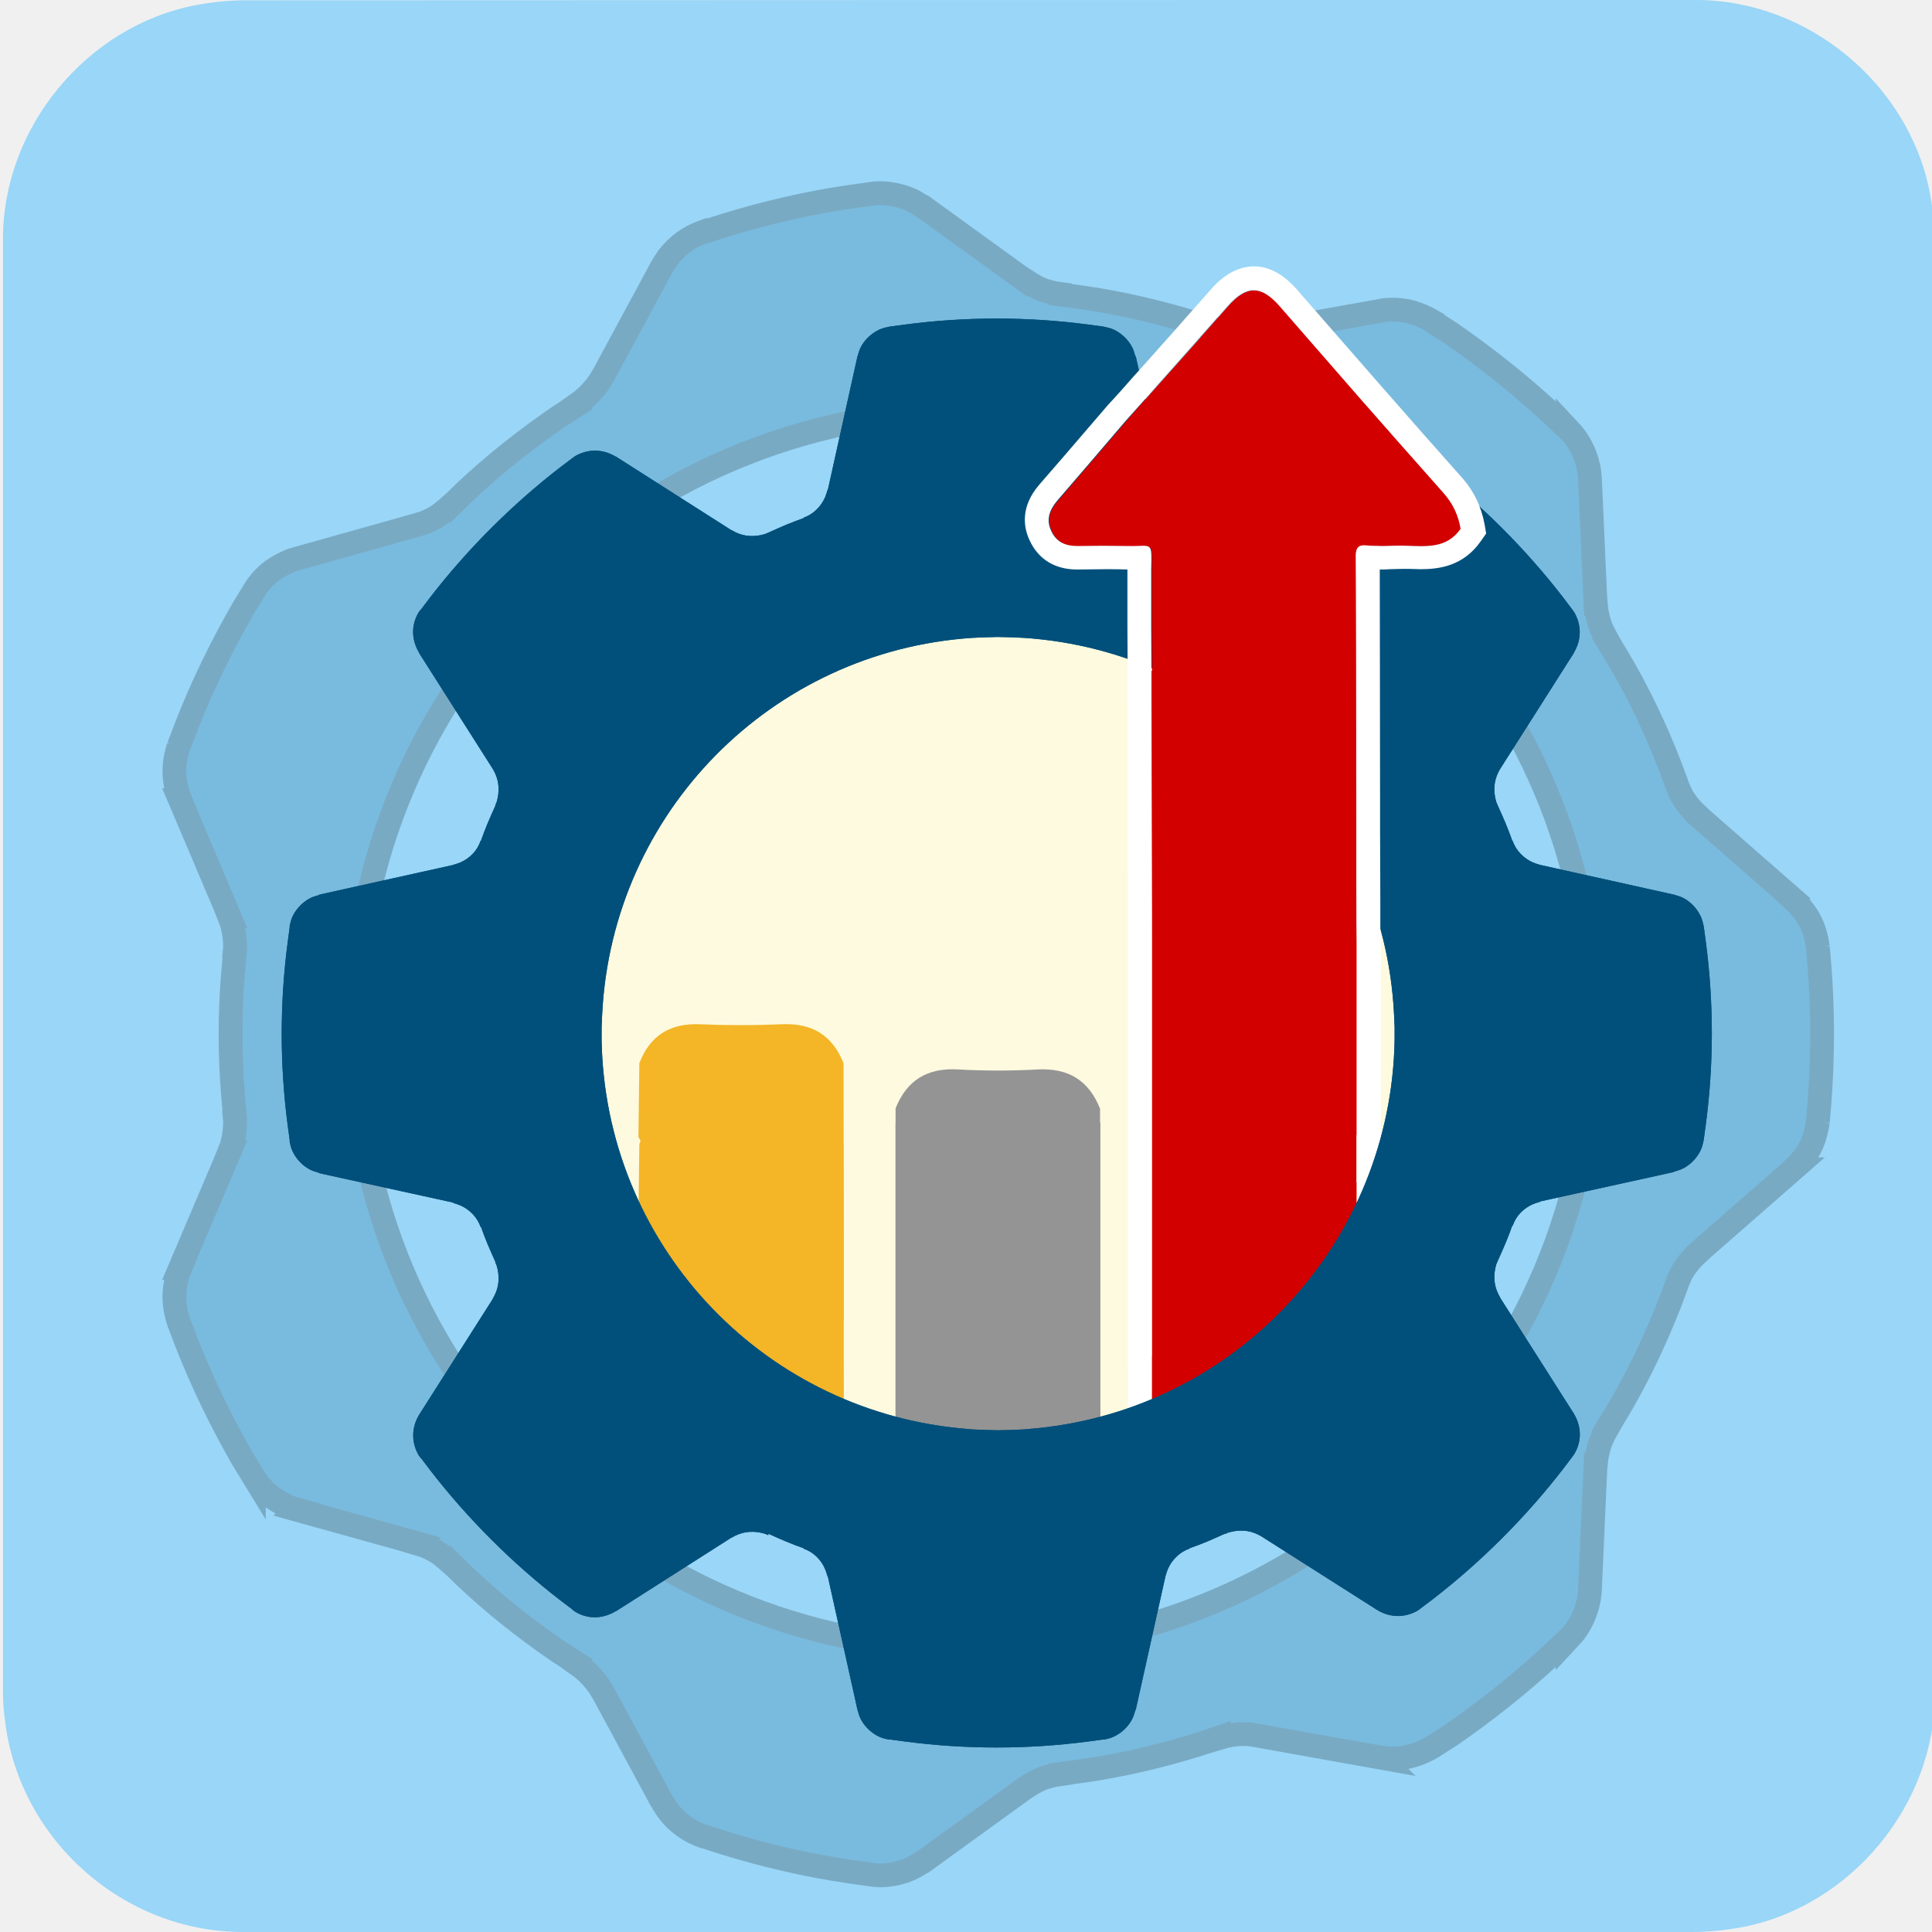
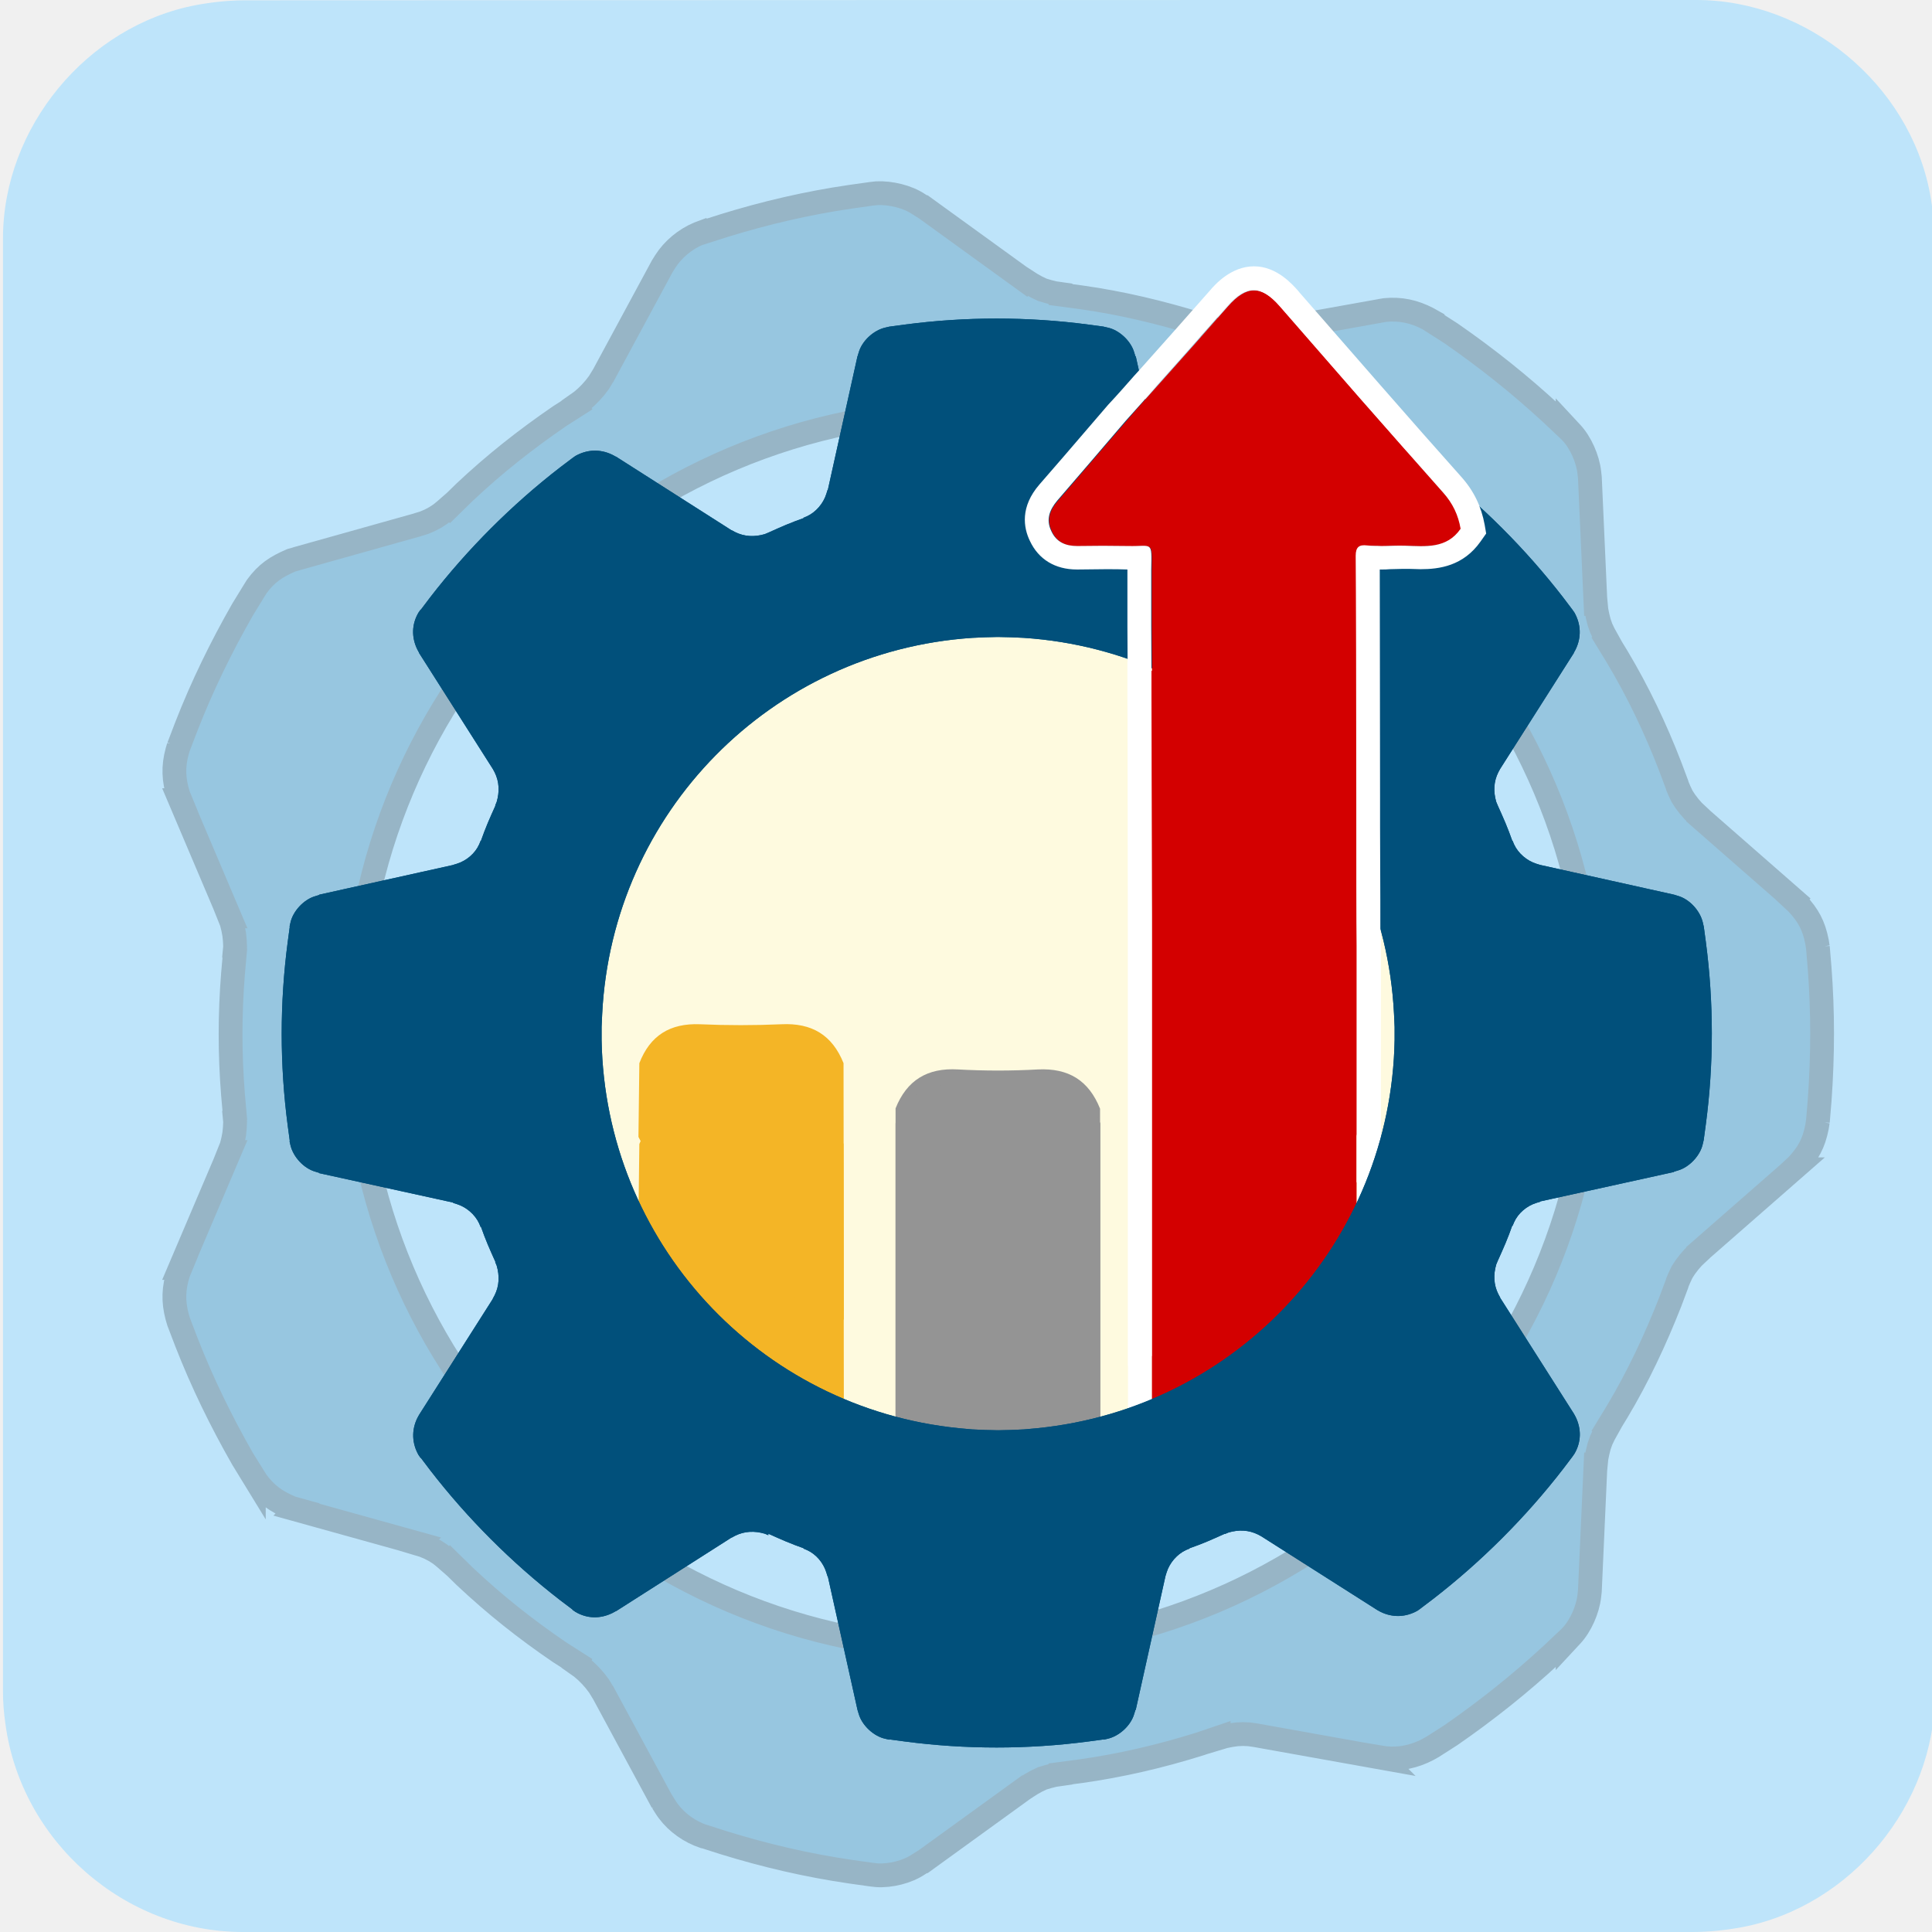
<svg xmlns="http://www.w3.org/2000/svg" viewBox="0 0 650 650" overflow="hidden" preserveAspectRatio="xMidYMid meet" id="eaf-3769-0">
  <defs>
    <clipPath id="eaf-3769-1">
      <rect x="0" y="0" width="650" height="650" />
    </clipPath>
    <style>#eaf-3769-0 * {animation: 20000ms linear infinite normal both running;offset-rotate:0deg}@keyframes eaf-3769-2{0%,100%{transform:none;offset-path:path("m335.844 347.96l-47.644 -65.36l81.9 86.159l-34.256 -20.799")}}@keyframes eaf-3769-3{0%{offset-distance:0%}25%{offset-distance:33.724%}75%{offset-distance:83.29%}100%{offset-distance:100%}}@keyframes eaf-3769-4{0%{transform:rotate(0)}100%{transform:rotate(-360deg)}}@keyframes eaf-3769-5{0%,100%{transform:translate(-335.8444px,-347.96px)}}@keyframes eaf-3769-6{0%,100%{transform:none;offset-path:path("m335.75 423.7l0 -35.344l0 18.86l0 -74.072l0 80.731l0 -37.548l0 47.374l0 -35.344l0 18.86l0 -74.072l0 80.731l0 -37.548l0 35.266l0 12.108l0 -35.344l0 18.86l0 -74.072l0 80.731l0 -37.548l0 47.374l0 -35.344l0 18.86l0 -74.072l0 80.731l0 -37.548l0 47.374l0 -35.344l0 18.86l0 -74.072l0 80.731l0 -37.548l0 35.266l0 12.108l0 -35.344l0 18.86l0 -74.072l0 80.731l0 -37.548l0 30.889l0 -74.072l0 80.731l0 -37.548l0 35.266l0 12.108")}}@keyframes eaf-3769-7{0%{offset-distance:0%}3.17%{offset-distance:1.779%}4.84%{offset-distance:2.728%}8%{offset-distance:6.456%}10.16%{offset-distance:10.52%}13%{offset-distance:12.41%}14.67%{offset-distance:14.794%}17.83%{offset-distance:16.573%}19.5%{offset-distance:17.522%}22.67%{offset-distance:21.25%}24.83%{offset-distance:25.314%}27.67%{offset-distance:27.203%}29.33%{offset-distance:28.979%}29.34%{offset-distance:29.588%}32.5%{offset-distance:31.367%}34.17%{offset-distance:32.316%}37.34%{offset-distance:36.044%}39.5%{offset-distance:40.108%}42.34%{offset-distance:41.998%}44%{offset-distance:44.382%}47.17%{offset-distance:46.161%}48.84%{offset-distance:47.11%}52%{offset-distance:50.838%}54.17%{offset-distance:54.902%}57%{offset-distance:56.791%}58.67%{offset-distance:59.176%}61.83%{offset-distance:60.955%}63.5%{offset-distance:61.904%}66.67%{offset-distance:65.632%}68.83%{offset-distance:69.696%}71.67%{offset-distance:71.585%}73.33%{offset-distance:73.361%}73.33%{offset-distance:73.97%}76.5%{offset-distance:75.749%}78.17%{offset-distance:76.698%}81.33%{offset-distance:80.426%}83.5%{offset-distance:84.49%}86.34%{offset-distance:86.379%}88%{offset-distance:87.934%}91.17%{offset-distance:91.662%}93.33%{offset-distance:95.726%}96.17%{offset-distance:97.616%}97.83%{offset-distance:99.391%}100%{offset-distance:100%}}@keyframes eaf-3769-8{0%,100%{transform:translate(-335.75px,-385.0719px)}}@keyframes eaf-3769-9{0%,100%{transform:none;offset-path:path("m249.35 394.28l0 26.52l0 -26.52l0 26.52l0 -26.52l0 26.52l0 -26.52l0 26.52l0 -26.52l0 26.52l0 -26.52l0 26.52l0 -26.52l0 26.52l0 -26.52l0 26.52l0 -26.52l0 26.52l0 -26.52l0 26.52l0 -26.52l0 26.52l0 -26.52l0 26.52l0 -26.52l0 26.52l0 -26.52l0 26.52l0 -26.52l0 26.52l0 -26.52l0 26.52l0 -26.52l0 26.52l0 -26.52l0 26.52l0 -26.52l0 26.52l0 -26.52l0 26.52l0 -25.712")}}@keyframes eaf-3769-10{0%{offset-distance:0%}2.34%{offset-distance:2.502%}5%{offset-distance:5.004%}7.34%{offset-distance:7.506%}10%{offset-distance:10.008%}12.34%{offset-distance:12.509%}15%{offset-distance:15.011%}17.34%{offset-distance:17.513%}20%{offset-distance:20.015%}22.34%{offset-distance:22.517%}25%{offset-distance:25.019%}27.34%{offset-distance:27.521%}30%{offset-distance:30.023%}32.34%{offset-distance:32.525%}35%{offset-distance:35.027%}37.34%{offset-distance:37.529%}40%{offset-distance:40.031%}42.34%{offset-distance:42.532%}45%{offset-distance:45.034%}47.34%{offset-distance:47.536%}50%{offset-distance:50.038%}52.34%{offset-distance:52.54%}55%{offset-distance:55.042%}57.34%{offset-distance:57.544%}60%{offset-distance:60.046%}62.34%{offset-distance:62.548%}65%{offset-distance:65.05%}67.33%{offset-distance:67.552%}70%{offset-distance:70.053%}72.33%{offset-distance:72.015b3%}75%{offset-distance:75.057%}77.33%{offset-distance:77.559%}80%{offset-distance:80.061%}82.34%{offset-distance:82.563%}85%{offset-distance:85.065%}87.34%{offset-distance:87.567%}90%{offset-distance:90.069%}92.34%{offset-distance:92.571%}95%{offset-distance:95.073%}97.34%{offset-distance:97.574%}100%{offset-distance:100%}}@keyframes eaf-3769-11{0%,100%{transform:translate(-249.35px,-394.2797px)}}@keyframes eaf-3769-12{0%,100%{transform:translate(335.35px,347.55px)}}@keyframes eaf-3769-13{0%{transform:rotate(0)}100%{transform:rotate(360deg)}}@keyframes eaf-3769-14{0%,100%{transform:translate(-335.35px,-347.55px)}}@keyframes eaf-3769-15{0%,100%{transform:none;offset-path:path("m422.4 274.6l0 -65.475l0 65.475l0 -65.475l0 65.475l0 0l0 -65.475l0 65.475l0 -65.475l0 65.475l0 -65.475l0 65.475l0 0l0 -65.475l0 65.475l0 -65.475l0 65.475")}}@keyframes eaf-3769-16{0%{offset-distance:0%;animation-timing-function:ease-in-out}10%{offset-distance:7.143%;animation-timing-function:ease-in-out}14.84%{offset-distance:14.286%;animation-timing-function:ease-in-out}24.84%{offset-distance:21.429%;animation-timing-function:ease-in-out}29.67%{offset-distance:28.571%}29.67%{offset-distance:28.571%;animation-timing-function:ease-in-out}39.67%{offset-distance:35.714%;animation-timing-function:ease-in-out}44.5%{offset-distance:42.857%;animation-timing-function:ease-in-out}54.5%{offset-distance:50%;animation-timing-function:ease-in-out}59.34%{offset-distance:57.143%;animation-timing-function:ease-in-out}69.33%{offset-distance:64.286%;animation-timing-function:ease-in-out}74.17%{offset-distance:71.429%}74.17%{offset-distance:71.429%;animation-timing-function:ease-in-out}84.17%{offset-distance:78.571%;animation-timing-function:ease-in-out}88.84%{offset-distance:85.714%;animation-timing-function:ease-in-out}94.84%{offset-distance:92.857%;animation-timing-function:ease-in-out}100%{offset-distance:100%}}@keyframes eaf-3769-17{0%,100%{transform:translate(-422.3942px,-209.2px)}}</style>
  </defs>
  <g clip-path="url('#eaf-3769-1')" style="isolation: isolate;">
    <g>
-       <path fill="#99d6f7" d="m651 325.1c0 81.6 0 163.1 0 244.7c0 37.4 -28.2 71.6 -65 78.6c-5.5 1 -11.1 1.6 -16.6 1.6c-162.6 0 -325.2 0 -487.7 0c-39.9 0 -74.7 -30.6 -79.9 -70.2c-0.5 -3.5 -0.8 -7 -0.8 -10.6c0 -163 0 -326 0 -488.9c0 -37.4 28.2 -71.6 65 -78.6c5.4 -1 11.1 -1.6 16.6 -1.6c162.7 -0.1 325.4 -0.1 488.1 -0.1c37.4 0 71.6 28.2 78.6 65c1 5.4 1.6 11.1 1.6 16.6c0.1 81.2 0.1 162.3 0.1 243.5l0 0l0 0z" />
+       <path fill="#bee4fa" d="m651 325.1c0 81.6 0 163.1 0 244.7c0 37.4 -28.2 71.6 -65 78.6c-5.5 1 -11.1 1.6 -16.6 1.6c-162.6 0 -325.2 0 -487.7 0c-39.9 0 -74.7 -30.6 -79.9 -70.2c-0.5 -3.5 -0.8 -7 -0.8 -10.6c0 -163 0 -326 0 -488.9c0 -37.4 28.2 -71.6 65 -78.6c5.4 -1 11.1 -1.6 16.6 -1.6c162.7 -0.1 325.4 -0.1 488.1 -0.1c37.4 0 71.6 28.2 78.6 65c1 5.4 1.6 11.1 1.6 16.6c0.1 81.2 0.1 162.3 0.1 243.5l0 0l0 0z" />
      <path fill="#01507b" stroke="#000" stroke-width="8" d="m612.2 325.8l-0.6 -7.2l0 0.1l-0.3 -1.9c-1.1 -5.5 -2.9 -8.8 -6.7 -12.9l-1.4 -1.3l0.1 -0.1l-32 -28l0 -0.1l-1.6 -1.5l-1.4 -1.6l-1.3 -1.7l-1.1 -1.7l-0.9 -1.9l-0.8 -1.9l0.1 0.1l-2.4 -6.4c-4.9 -12.7 -10.8 -25.1 -17.8 -36.8l-3.6 -5.9l0.1 -0.1l-1 -1.8l-0.9 -1.9l-0.7 -2l-0.5 -2l-0.4 -2l-0.2 -2.1l-0.1 0l-1.9 -42.5l-0.2 -1.8c-0.5 -4.5 -2.9 -10 -6 -13.3l-1.3 -1.4l0 0.1l-5.3 -5c-10.7 -9.9 -22 -18.9 -34 -27.2l-6.1 -3.9l0 -0.1l-1.6 -0.9c-4.6 -2.4 -9.2 -3.4 -14.4 -2.9l-1.8 0.3l0.1 0c0 0 -41.9 7.5 -41.9 7.5l-2.1 0.3l-2.1 0.1l-2.1 -0.1l-2.1 -0.3l-2 -0.4l-2 -0.6l0 0.2l-6.5 -2.2c-13 -4 -26.3 -7.2 -39.9 -9.1l-6.8 -0.9l0 -0.2l-2.1 -0.3l-2 -0.5l-2 -0.6l-1.9 -0.9l-1.8 -1l-1.7 -1.1l-0.1 0.1l-34.4 -24.9l-0.1 0l-1.6 -1c-3.8 -2.6 -9.6 -3.9 -14.1 -3.7c0 0 -1.8 0.2 -1.8 0.2l-7.1 1c-14.4 2.1 -28.6 5.4 -42.5 9.7l-6.9 2.2l-0.1 -0.1l-1.6 0.6c-4.5 1.9 -8.6 5.3 -11.2 9.4c0 0 -1 1.6 -1 1.6l-20.2 37.4l0 -0.1l-1.1 1.8l-1.3 1.7l-1.4 1.6l-1.5 1.5l-1.6 1.4l-1.7 1.2l0.1 0.2l-5.8 3.7c-11.5 7.9 -21.8 16 -32 25.6l-4.9 4.8l-0.1 -0.1l-1.6 1.4l-1.6 1.3l-1.7 1.1l-1.9 1l-1.9 0.8l-2 0.6l0.1 0l-41 11.5l0.1 0l-1.8 0.5c-5.1 2.2 -8.3 4.3 -11.6 8.8c0 0 -1 1.6 -1 1.6l-3.8 6.2c-7.2 12.6 -13.6 25.7 -18.9 39.3l-2.6 6.8l0 -0.1l-0.5 1.7c-1.4 5.2 -1.2 9.5 0.4 14.7l0.7 1.7l-0.1 0l16.6 39.1l-0.1 0l0.8 2l0.5 2l0.4 2.1l0.2 2l0.1 2.1l-0.2 2.1l0.1 0.1l-0.6 6.8c-1.1 13.6 -1.1 27.3 0 40.9l0.6 6.8l-0.1 0.1l0.2 2.1l-0.1 2.1l-0.2 2l-0.4 2.1l-0.5 2l-0.8 2l0.1 0l-16.6 39l0.1 0l-0.7 1.7c-1.6 5.1 -1.8 9.4 -0.4 14.7l0.5 1.7l2.6 6.8c5.3 13.6 11.7 26.7 18.9 39.3l3.8 6.2l0 -0.1l1 1.6c3.4 4.5 6.5 6.6 11.6 8.8l1.8 0.5l-0.1 0.1l41 11.4l-0.1 0.1l2 0.6l1.9 0.8l1.9 1l1.7 1.1l1.6 1.3l1.6 1.4l0.1 -0.1l4.9 4.8c10.2 9.6 20.4 17.7 32 25.6l5.8 3.7l-0.1 0.2l1.7 1.2l1.6 1.4l1.5 1.5l1.4 1.6l1.3 1.7l1.1 1.8l0 -0.1l20.2 37.4l0 -0.1l1 1.6c2.6 4.2 6.7 7.5 11.2 9.4l1.6 0.6l0.1 0l6.9 2.2c13.9 4.3 28.1 7.6 42.5 9.7c0 0 7.1 1 7.1 1l1.8 0.2c4.6 0.3 10.3 -1.1 14.1 -3.7l1.6 -1l0.1 0l34.4 -24.9l0.1 0l1.7 -1.1l1.8 -1l1.9 -0.9l2 -0.6l2 -0.5l2.1 -0.3l0 -0.1l6.8 -0.9c13.5 -1.9 26.8 -5 39.9 -9.1l6.5 -2.2l0 0.2l2 -0.6l2 -0.4l2.1 -0.3l2.1 -0.1l2.1 0.1c0 0 2.1 0.3 2.1 0.3l41.9 7.5l-0.1 -0.1l1.8 0.3c5.1 0.5 9.8 -0.5 14.4 -2.9c0 0 1.6 -0.9 1.6 -0.9l6.1 -3.9c12 -8.3 23.3 -17.3 34 -27.2l5.3 -5l0 0.1l1.3 -1.4c3.1 -3.3 5.5 -8.8 6 -13.3l0.2 -1.8l0 -0.1l1.9 -42.4l0.1 0l0.2 -2.1l0.4 -2l0.5 -2l0.7 -2l0.9 -1.9l1 -1.8l-0.1 -0.1l3.6 -5.9c7 -11.7 12.8 -24.1 17.8 -36.8l2.4 -6.4l-0.1 0.1l0.8 -1.9l0.9 -1.9l1.1 -1.7l1.3 -1.7l1.4 -1.6l1.6 -1.5l0 -0.1l32 -28l-0.1 0l1.4 -1.3c3.8 -4.1 5.6 -7.4 6.7 -12.9l0.3 -1.9l0 0.1l0.6 -7.2c1.1 -15.3 1.1 -29.9 0 -44.4zm-284.6 229.3c-115.2 0 -208.6 -93.4 -208.6 -208.6c0 -115.2 93.4 -208.5 208.6 -208.5c115.2 0 208.6 93.4 208.6 208.6c0 115.2 -93.4 208.5 -208.6 208.5z" transform="translate(0 0)" opacity="0.21" style="animation-name: eaf-3769-2, eaf-3769-3, eaf-3769-4, eaf-3769-5; animation-composition: replace, add, add, add;" />
      <ellipse fill="#fefadf" rx="144.3" ry="144.3" transform="translate(335.7 344.6)" />
      <path fill="#949494" d="m370.1 372c0 57.4 0 47.2 0 104.6c-22.9 5.8 -45.9 5.8 -68.8 0c0 -57.5 0 -47.2 0 -104.7c3.8 -9.5 10.7 -13.7 21 -13.1c8.9 0.5 18 0.5 26.9 0c10.3 -0.5 17.1 3.7 20.9 13.2z" transform="translate(0 1)" />
      <path fill="#949494" d="m301.3 444c0 -57.5 0 -47.2 0 -104.7c3.8 -9.5 10.7 -13.7 21 -13.1c8.9 0.5 18 0.5 26.9 0c10.3 -0.6 17.2 3.6 21 13.1c0 57.4 0 47.2 0 104.6" transform="translate(0 38.6281)" style="animation-name: eaf-3769-6, eaf-3769-7, eaf-3769-8; animation-composition: replace, add, add;" />
      <path fill="#f4b526" d="m283.8 383.9c0 26.6 0.1 59.7 0.1 86.3c-13.2 -4.2 -24.5 -11.7 -35.1 -20.3c-14 -11.4 -25.8 -24.8 -34 -41.2c0.1 -6.1 0.2 -18.7 0.3 -24.8c3.6 -9.3 10.3 -13.5 20.4 -13.1c9.1 0.4 18.3 0.4 27.4 0c10.2 -0.5 17.1 3.6 20.9 13.1z" transform="translate(0 1)" />
      <path fill="#f4b526" d="m283.8 357.7c0 26.6 0.1 59.7 0.1 86.3c-13.2 -4.2 -24.5 -11.7 -35.1 -20.3c-14 -11.4 -25.8 -24.8 -34 -41.2c0.1 -6.1 0.2 -18.7 0.3 -24.8c3.6 -9.3 10.3 -13.5 20.4 -13.1c9.1 0.4 18.3 0.4 27.4 0c10.2 -0.5 17.1 3.6 20.9 13.1z" style="animation-name: eaf-3769-9, eaf-3769-10, eaf-3769-11; animation-composition: replace, add, add;" />
      <g transform="translate(0 1)">
        <path fill="#fff" d="m464.6 341.4c0 -4.9 0 -15.3 0 -28.2c-2 -7.6 -4.7 -15 -8 -22c0 21 0 38.5 0 45.9c0 13 0 25.9 0 38.9c0 9.4 0 18.8 0 28.3c3.3 -7 6 -14.3 8 -21.9l0 -9.6l0 -31.4z" />
        <path fill="#d30000" d="m387.3 224.6l0 0c0 3 0 6.1 0 9.1c0.1 2.3 0.2 81 0.2 83.3c0 51.2 0 102.4 0 153.6c9.6 -4 18.5 -9.1 26.8 -15.1c0 0 0.1 0 0.1 -0.1c0.8 -0.6 1.6 -1.2 2.3 -1.7c0.1 0 0.1 -0.1 0.2 -0.1c0.7 -0.6 1.5 -1.1 2.2 -1.7c0.1 -0.1 0.2 -0.1 0.2 -0.2c0.7 -0.6 1.4 -1.1 2.1 -1.7c0.1 -0.1 0.2 -0.2 0.3 -0.2c0.7 -0.6 1.4 -1.1 2 -1.7c0.1 -0.1 0.2 -0.2 0.3 -0.3c0.7 -0.6 1.3 -1.2 2 -1.8c0.1 -0.1 0.2 -0.2 0.3 -0.3c0.6 -0.6 1.3 -1.2 1.9 -1.8c0.1 -0.1 0.2 -0.2 0.3 -0.3c0.6 -0.6 1.2 -1.2 1.8 -1.8c0.1 -0.1 0.2 -0.2 0.3 -0.3c0.6 -0.6 1.2 -1.2 1.8 -1.8c0.1 -0.1 0.2 -0.2 0.3 -0.3c0.6 -0.6 1.2 -1.3 1.7 -1.9c0.1 -0.1 0.2 -0.2 0.3 -0.3c0.6 -0.6 1.1 -1.3 1.7 -1.9c0.1 -0.1 0.2 -0.2 0.3 -0.3c0.6 -0.7 1.1 -1.3 1.7 -2c0.1 -0.1 0.2 -0.2 0.3 -0.3c0.6 -0.7 1.1 -1.3 1.6 -2c0.1 -0.1 0.2 -0.2 0.3 -0.3c0.5 -0.7 1.1 -1.4 1.6 -2.1c0.1 -0.1 0.2 -0.2 0.2 -0.3c0.5 -0.7 1.1 -1.4 1.6 -2.1c0.1 -0.1 0.1 -0.2 0.2 -0.3c0.5 -0.7 1 -1.5 1.5 -2.2c0.1 -0.1 0.1 -0.2 0.2 -0.3c0.5 -0.7 1 -1.5 1.5 -2.3c0.1 -0.1 0.1 -0.2 0.2 -0.3c0.5 -0.8 1 -1.5 1.5 -2.3c0 -0.1 0.1 -0.2 0.1 -0.2c0.5 -0.8 1 -1.6 1.4 -2.4c0 -0.1 0.1 -0.1 0.1 -0.2c0.5 -0.8 1 -1.7 1.4 -2.5c0 -0.1 0.1 -0.1 0.1 -0.2c0.5 -0.8 0.9 -1.7 1.4 -2.6c0 0 0 -0.1 0.1 -0.1c0.5 -0.9 0.9 -1.8 1.4 -2.7c0 0 0 0 0 -0.1c0.5 -0.9 0.9 -1.8 1.3 -2.8c0 -10.5 0 -21.1 0 -31.6c0 -10.4 0 -20.8 0 -31.2c0 -7.5 0 -27.7 -0.1 -50.3c-13.8 -30 -38.5 -53.8 -69 -66.7z" />
        <path fill="#fff" d="m387.3 224.7c-2.6 -1.1 -5.3 -2.1 -8 -3.1l0 12.3c0.1 2.6 0.2 78.9 0.2 83.1c0 43.8 0 87.5 0 131.3l0 25.4c2.7 -0.9 5.4 -2 8 -3.1c0 -54.6 0 -109.3 0 -163.9c-0.1 -2 -0.1 -52.2 -0.2 -82z" />
      </g>
      <path fill="#01507b" d="m573.9 316.8l-0.7 -5.2l0 0.1l-0.3 -1.3c-0.9 -4 -4.5 -7.9 -8.4 -9l-1.3 -0.4l0 0l-45 -10c0 0 -1.3 -0.4 -1.3 -0.4c-3.2 -1 -6.1 -3.5 -7.5 -6.5l-0.5 -1.2l-0.1 0l-1.1 -3l-1.2 -3l-1.3 -3l-1.3 -2.9l-0.5 -1.2c-1 -3.4 -0.9 -6.8 0.7 -10l0.6 -1.1l24.8 -39l0 -0.1l0.6 -1.1c2 -4.1 1.8 -8.5 -0.4 -12.4l-0.7 -1l-3.1 -4.1c-12.6 -16.3 -27.5 -31.2 -43.8 -43.8l-4.1 -3.1l-0.1 0l-1 -0.7c-3.9 -2.3 -8.3 -2.4 -12.4 -0.4l-1.1 0.6l-39 24.8c0 0 -1.1 0.6 -1.1 0.6c-3.2 1.6 -6.6 1.7 -10 0.7l-1.2 -0.5l-2.9 -1.3l-3 -1.3l-3 -1.2l-3 -1.1l0 -0.1l-1.2 -0.5c-3.1 -1.4 -5.5 -4.3 -6.5 -7.5l-0.4 -1.3c0 0 -10 -45.1 -10 -45.1l-0.1 0.1l-0.4 -1.3c-1.1 -3.9 -5.1 -7.6 -9 -8.4l-1.3 -0.3l0.1 0l-5.2 -0.7c-20.5 -2.7 -41.3 -2.7 -61.8 0l-5.2 0.7l-1.3 0.3c-4 0.9 -7.9 4.5 -9 8.4l-0.4 1.3l0 -0.1l-10 45.1l-0.1 0l-0.4 1.3c-1 3.2 -3.5 6.1 -6.5 7.5l-1.2 0.5l0.1 0.1l-3 1.1l-3 1.2l-3 1.3l-2.9 1.3l-1.2 0.5c-3.4 1 -6.8 0.9 -10 -0.7l-1.1 -0.6l-0.1 0l-38.9 -24.8l-0.1 0l-1.1 -0.6c-4.1 -2 -8.5 -1.8 -12.4 0.4l-1 0.7l-4.1 3.1c-16.3 12.6 -31.2 27.5 -43.8 43.8l-3.1 4.1l-0.1 0l-0.7 1c-2.3 3.9 -2.4 8.3 -0.4 12.4l0.6 1.1l0 0.1l24.8 39c0 0 0.6 1.1 0.6 1.1c1.6 3.2 1.7 6.6 0.7 10l-0.5 1.2l0.1 0l-1.3 2.9l-1.3 3l-1.2 3l-1.1 3l-0.1 0l-0.5 1.2c-1.4 3.1 -4.3 5.5 -7.5 6.5l-1.3 0.4l0.1 0l-45.1 10l0 0.1l-1.3 0.4c-3.9 1.1 -7.6 5.1 -8.4 9l-0.3 1.3l0.1 -0.1l-0.7 5.2c-2.7 20.5 -2.7 41.3 0 61.8l0.7 5.2l-0.1 0l0.3 1.3c0.9 4 4.5 7.9 8.4 9l1.3 0.4l0 0.1l45.1 9.9l-0.1 0.1l1.3 0.4c3.2 1 6.1 3.5 7.5 6.5l0.5 1.2l0.1 -0.1l1.1 3l1.2 3l1.3 3l1.3 2.9l-0.1 0l0.5 1.2c1 3.4 0.9 6.8 -0.7 10l-0.6 1.1l0 0.1l-24.8 39l-0.6 1.1c-2 4.1 -1.8 8.5 0.4 12.4l0.7 1l0.1 0l3.1 4.1c12.6 16.3 27.5 31.2 43.8 43.8l4.1 3.1l0 0.1l1 0.7c3.9 2.3 8.3 2.4 12.4 0.4l1.1 -0.6l0.1 0l38.9 -24.8l0.1 0l1.1 -0.6c3.2 -1.6 6.6 -1.7 10 -0.7l1.2 0.5l0 -0.5l2.9 1.3l3 1.3l3 1.2l3 1.1l-0.1 0.1l1.2 0.5c3.1 1.4 5.5 4.3 6.5 7.5l0.4 1.3l0.1 0l10 45l0.4 1.3c1.1 3.9 5.1 7.6 9 8.4l1.3 0.3l0 -0.1l5.2 0.7c20.5 2.7 41.3 2.7 61.8 0l5.2 -0.7l-0.1 0.1l1.3 -0.3c4 -0.9 7.9 -4.5 9 -8.4l0.4 -1.3l0.1 0l10 -45l0.4 -1.3c1 -3.2 3.5 -6.1 6.5 -7.5l1.2 -0.5l0 -0.1l3 -1.1l3 -1.2l3 -1.3l2.9 -1.3l0 0.1l1.2 -0.5c3.4 -1 6.8 -0.9 10 0.7l1.1 0.6l39 24.8l1.1 0.6c4.1 2 8.5 1.8 12.4 -0.4l1 -0.7l0.1 -0.1l4.1 -3.1c16.3 -12.6 31.2 -27.5 43.8 -43.8l3.1 -4.1l0.7 -1c2.3 -3.9 2.4 -8.3 0.4 -12.4l-0.6 -1.1c0 0 -24.8 -39 -24.8 -39l0 -0.1l-0.6 -1.1c-1.6 -3.2 -1.7 -6.6 -0.7 -10l0.5 -1.2l1.3 -2.9l1.3 -3l1.2 -3l1.1 -3l0.1 0.1l0.5 -1.2c1.4 -3.1 4.3 -5.5 7.5 -6.5l1.3 -0.4l0 -0.1l45 -9.9l0 -0.1l1.3 -0.4c3.9 -1.1 7.6 -5.1 8.4 -9l0.3 -1.3l0.7 -5.2c2.7 -20.2 2.7 -41 0 -61.5zm-238.2 -102.5l4.4 0.1l4.4 0.2c67.6 4.5 121.1 58.9 124.5 126.5l0.2 4.4l0 4.4c-1.2 67.8 -52.7 123.8 -120.2 130.6l-4.4 0.4l-4.4 0.2l-4.4 0.1l-4.4 -0.1l-4.4 -0.2l-4.4 -0.4c-67.5 -6.8 -119 -62.8 -120.2 -130.6l0 -4.4l0.2 -4.4c3.4 -67.7 56.8 -122 124.5 -126.5l4.4 -0.2l4.2 -0.1z" style="animation-name: eaf-3769-12, eaf-3769-13, eaf-3769-14; animation-composition: replace, add, add;" />
      <path fill="#01507b" d="m573.9 316.8l-0.7 -5.2l0 0.1l-0.3 -1.3c-0.9 -4 -4.5 -7.9 -8.4 -9l-1.3 -0.4l0 0l-45 -10c0 0 -1.3 -0.4 -1.3 -0.4c-3.2 -1 -6.1 -3.5 -7.5 -6.5l-0.5 -1.2l-0.1 0l-1.1 -3l-1.2 -3l-1.3 -3l-1.3 -2.9l-0.5 -1.2c-1 -3.4 -0.9 -6.8 0.7 -10l0.6 -1.1l24.8 -39l0 -0.1l0.6 -1.1c2 -4.1 1.8 -8.5 -0.4 -12.4l-0.7 -1l-3.1 -4.1c-12.6 -16.3 -27.5 -31.2 -43.8 -43.8l-4.1 -3.1l-0.1 0l-1 -0.7c-3.9 -2.3 -8.3 -2.4 -12.4 -0.4l-1.1 0.6l-39 24.8c0 0 -1.1 0.6 -1.1 0.6c-3.2 1.6 -6.6 1.7 -10 0.7l-1.2 -0.5l-2.9 -1.3l-3 -1.3l-3 -1.2l-3 -1.1l0 -0.1l-1.2 -0.5c-3.1 -1.4 -5.5 -4.3 -6.5 -7.5l-0.4 -1.3c0 0 -10 -45.1 -10 -45.1l-0.1 0.1l-0.4 -1.3c-1.1 -3.9 -5.1 -7.6 -9 -8.4l-1.3 -0.3l0.1 0l-5.2 -0.7c-20.5 -2.7 -41.3 -2.7 -61.8 0l-5.2 0.7l-1.3 0.3c-4 0.9 -7.9 4.5 -9 8.4l-0.4 1.3l0 -0.1l-10 45.1l-0.1 0l-0.4 1.3c-1 3.2 -3.5 6.1 -6.5 7.5l-1.2 0.5l0.1 0.1l-3 1.1l-3 1.2l-3 1.3l-2.9 1.3l-1.2 0.5c-3.4 1 -6.8 0.9 -10 -0.7l-1.1 -0.6l-0.1 0l-38.9 -24.8l-0.1 0l-1.1 -0.6c-4.1 -2 -8.5 -1.8 -12.4 0.4l-1 0.7l-4.1 3.1c-16.3 12.6 -31.2 27.5 -43.8 43.8l-3.1 4.1l-0.1 0l-0.7 1c-2.3 3.9 -2.4 8.3 -0.4 12.4l0.6 1.1l0 0.1l24.8 39c0 0 0.6 1.1 0.6 1.1c1.6 3.2 1.7 6.6 0.7 10l-0.5 1.2l0.1 0l-1.3 2.9l-1.3 3l-1.2 3l-1.1 3l-0.1 0l-0.5 1.2c-1.4 3.1 -4.3 5.5 -7.5 6.5l-1.3 0.4l0.1 0l-45.1 10l0 0.1l-1.3 0.4c-3.9 1.1 -7.6 5.1 -8.4 9l-0.3 1.3l0.1 -0.1l-0.7 5.2c-2.7 20.5 -2.7 41.3 0 61.8l0.7 5.2l-0.1 0l0.3 1.3c0.9 4 4.5 7.9 8.4 9l1.3 0.4l0 0.1l45.1 9.9l-0.1 0.1l1.3 0.4c3.2 1 6.1 3.5 7.5 6.5l0.5 1.2l0.1 -0.1l1.1 3l1.2 3l1.3 3l1.3 2.9l-0.1 0l0.5 1.2c1 3.4 0.9 6.8 -0.7 10l-0.6 1.1l0 0.1l-24.8 39l-0.6 1.1c-2 4.1 -1.8 8.5 0.4 12.4l0.7 1l0.1 0l3.1 4.1c12.6 16.3 27.5 31.2 43.8 43.8l4.1 3.1l0 0.1l1 0.7c3.9 2.3 8.3 2.4 12.4 0.4l1.1 -0.6l0.1 0l38.9 -24.8l0.1 0l1.1 -0.6c3.2 -1.6 6.6 -1.7 10 -0.7l1.2 0.5l0 -0.5l2.9 1.3l3 1.3l3 1.2l3 1.1l-0.1 0.1l1.2 0.5c3.1 1.4 5.5 4.3 6.5 7.5l0.4 1.3l0.1 0l10 45l0.4 1.3c1.1 3.9 5.1 7.6 9 8.4l1.3 0.3l0 -0.1l5.2 0.7c20.5 2.7 41.3 2.7 61.8 0l5.2 -0.7l-0.1 0.1l1.3 -0.3c4 -0.9 7.9 -4.5 9 -8.4l0.4 -1.3l0.1 0l10 -45l0.4 -1.3c1 -3.2 3.5 -6.1 6.5 -7.5l1.2 -0.5l0 -0.1l3 -1.1l3 -1.2l3 -1.3l2.9 -1.3l0 0.1l1.2 -0.5c3.4 -1 6.8 -0.9 10 0.7l1.1 0.6l39 24.8l1.1 0.6c4.1 2 8.5 1.8 12.4 -0.4l1 -0.7l0.1 -0.1l4.1 -3.1c16.3 -12.6 31.2 -27.5 43.8 -43.8l3.1 -4.1l0.7 -1c2.3 -3.9 2.4 -8.3 0.4 -12.4l-0.6 -1.1c0 0 -24.8 -39 -24.8 -39l0 -0.1l-0.6 -1.1c-1.6 -3.2 -1.7 -6.6 -0.7 -10l0.5 -1.2l1.3 -2.9l1.3 -3l1.2 -3l1.1 -3l0.1 0.1l0.5 -1.2c1.4 -3.1 4.3 -5.5 7.5 -6.5l1.3 -0.4l0 -0.1l45 -9.9l0 -0.1l1.3 -0.4c3.9 -1.1 7.6 -5.1 8.4 -9l0.3 -1.3l0.7 -5.2c2.7 -20.2 2.7 -41 0 -61.5zm-238.2 -102.5l4.4 0.1l4.4 0.2c67.6 4.5 121.1 58.9 124.5 126.5l0.2 4.4l0 4.4c-1.2 67.8 -52.7 123.8 -120.2 130.6l-4.4 0.4l-4.4 0.2l-4.4 0.1l-4.4 -0.1l-4.4 -0.2l-4.4 -0.4c-67.5 -6.8 -119 -62.8 -120.2 -130.6l0 -4.4l0.2 -4.4c3.4 -67.7 56.8 -122 124.5 -126.5l4.4 -0.2l4.2 -0.1z" style="animation-name: eaf-3769-12, eaf-3769-13, eaf-3769-14; animation-composition: replace, add, add;" />
      <g transform="translate(0.0058 65.4)" style="animation-name: eaf-3769-15, eaf-3769-16, eaf-3769-17; animation-composition: replace, add, add;">
        <path fill="#d30000" d="m485.7 100.4c-9.3 -10.5 -18.6 -21 -27.8 -31.5c-9.1 -10.4 -18.1 -20.8 -27.2 -31.2c-6.3 -7.2 -11.3 -7.2 -17.6 0c-7.8 8.9 -15.6 17.7 -23.5 26.5c-3.6 4 -7.2 8 -10.7 12.1c-7.7 8.9 -15.3 17.9 -23 26.8c-2.7 3.1 -3.9 6.4 -2 10.3c1.7 3.7 4.8 5 8.7 5c5.7 -0.1 11.4 -0.1 17.2 0c8.2 0.2 7.8 -2 7.7 8.1c0 0.2 0 0.4 0 0.5c0 3.1 0 6.2 0 9.2c0 3 0 6.1 0 9.1c0.1 2.3 0.2 81 0.2 83.3c0 51.2 0 102.4 0 153.6c30.6 -12.9 55.2 -36.7 69.1 -66.5c0 -10.5 0 -21.1 0 -31.6c0 -10.4 0 -20.8 0 -31.2c0 -7.5 0 -27.7 -0.1 -50.3c0 -32.6 -0.1 -70.1 -0.2 -80.9c0 -3 1.2 -3.7 3.8 -3.5c1.6 0.2 3.2 0.1 4.8 0.2c2.7 -0.1 5.3 -0.2 8 -0.1c6.9 0.1 14 1 18.7 -5.7c-0.9 -4.6 -2.8 -8.5 -6.1 -12.2z" />
        <path fill="#fff" d="m499.5 111.2c-1.1 -6.1 -3.6 -11.4 -7.9 -16.2c-8.4 -9.4 -17.2 -19.4 -27.7 -31.4c-8.9 -10.2 -17.9 -20.5 -26.8 -30.7l-0.4 -0.5c-1.8 -2 -7.1 -8.2 -14.8 -8.2c-7.7 0 -13.1 6.1 -14.8 8.1c-8.1 9.2 -16.6 18.8 -23.5 26.5l-2 2.2c-2.9 3.3 -5.8 6.6 -8.8 9.8l-6.7 7.8c-5.4 6.3 -10.9 12.7 -16.4 19c-6.5 7.5 -5.4 14.5 -3.2 19c2.9 6.2 8.5 9.6 15.8 9.6l0.3 0c3.1 0 6.3 -0.1 9.4 -0.1c2.7 0 5.1 0 7.3 0.1l0 0.3l0 18.9c0.1 2.6 0.2 78.9 0.2 83.1c0 43.7 0 87.4 0 131.2l0 34.5l8 -3.4l0 -79.3c0 -27.7 0 -55.4 0 -83c0 -2.3 -0.1 -81 -0.2 -83.3c0 -3 0 -6.1 0 -9.1c0 -3.1 0 -6.2 0 -9.2c0 -0.2 0 -0.4 0 -0.5c0.2 -10.1 0.5 -7.9 -7.7 -8.1c-5.7 -0.1 -11.4 -0.1 -17.2 0c-3.9 0 -7 -1.3 -8.7 -5c-1.9 -3.9 -0.6 -7.2 2 -10.3c7.7 -8.9 15.4 -17.9 23 -26.8c3.6 -4 7.2 -8 10.7 -12.1c7.9 -8.8 15.7 -17.7 23.5 -26.5c6.3 -7.2 11.3 -7.2 17.6 0c9.1 10.4 18.1 20.8 27.2 31.2c9.2 10.5 18.5 21 27.8 31.5c3.3 3.7 5.1 7.6 5.9 12.2c-4.7 6.8 -11.8 5.9 -18.7 5.7c-2.7 -0.1 -5.3 0.1 -8 0.1c-1.6 -0.1 -3.2 0 -4.8 -0.2c-2.6 -0.3 -3.8 0.5 -3.8 3.5c0.1 10.8 0.2 48.3 0.2 80.9c0 22.6 0 42.8 0.1 50.3c0 10.4 0 20.8 0 31.2c0 8.9 0 17.7 0 26.6l0 0l0 5l0 16.9c2.6 -4.4 5.1 -8.9 7.2 -13.5l0.8 -1.6l0 -33.4l0 -31.3c0 -6.3 0 -21.9 -0.1 -40.2l0 -10.1c0 -31.5 -0.1 -62.1 -0.1 -76.2c0.1 0 0.5 0 0.5 0l0.2 0c0.9 0 1.7 0 2.6 -0.1c1.4 0 2.7 -0.1 4.1 -0.1c0.3 0 0.7 0 1 0c0.6 0 1.2 0 1.8 0c1.2 0 2.3 0.1 3.5 0.1c0 0 0 0 0 0c6.4 0 14.4 -1.1 20.2 -9.3l1.9 -2.7l-0.5 -2.9z" />
      </g>
    </g>
  </g>
</svg>
